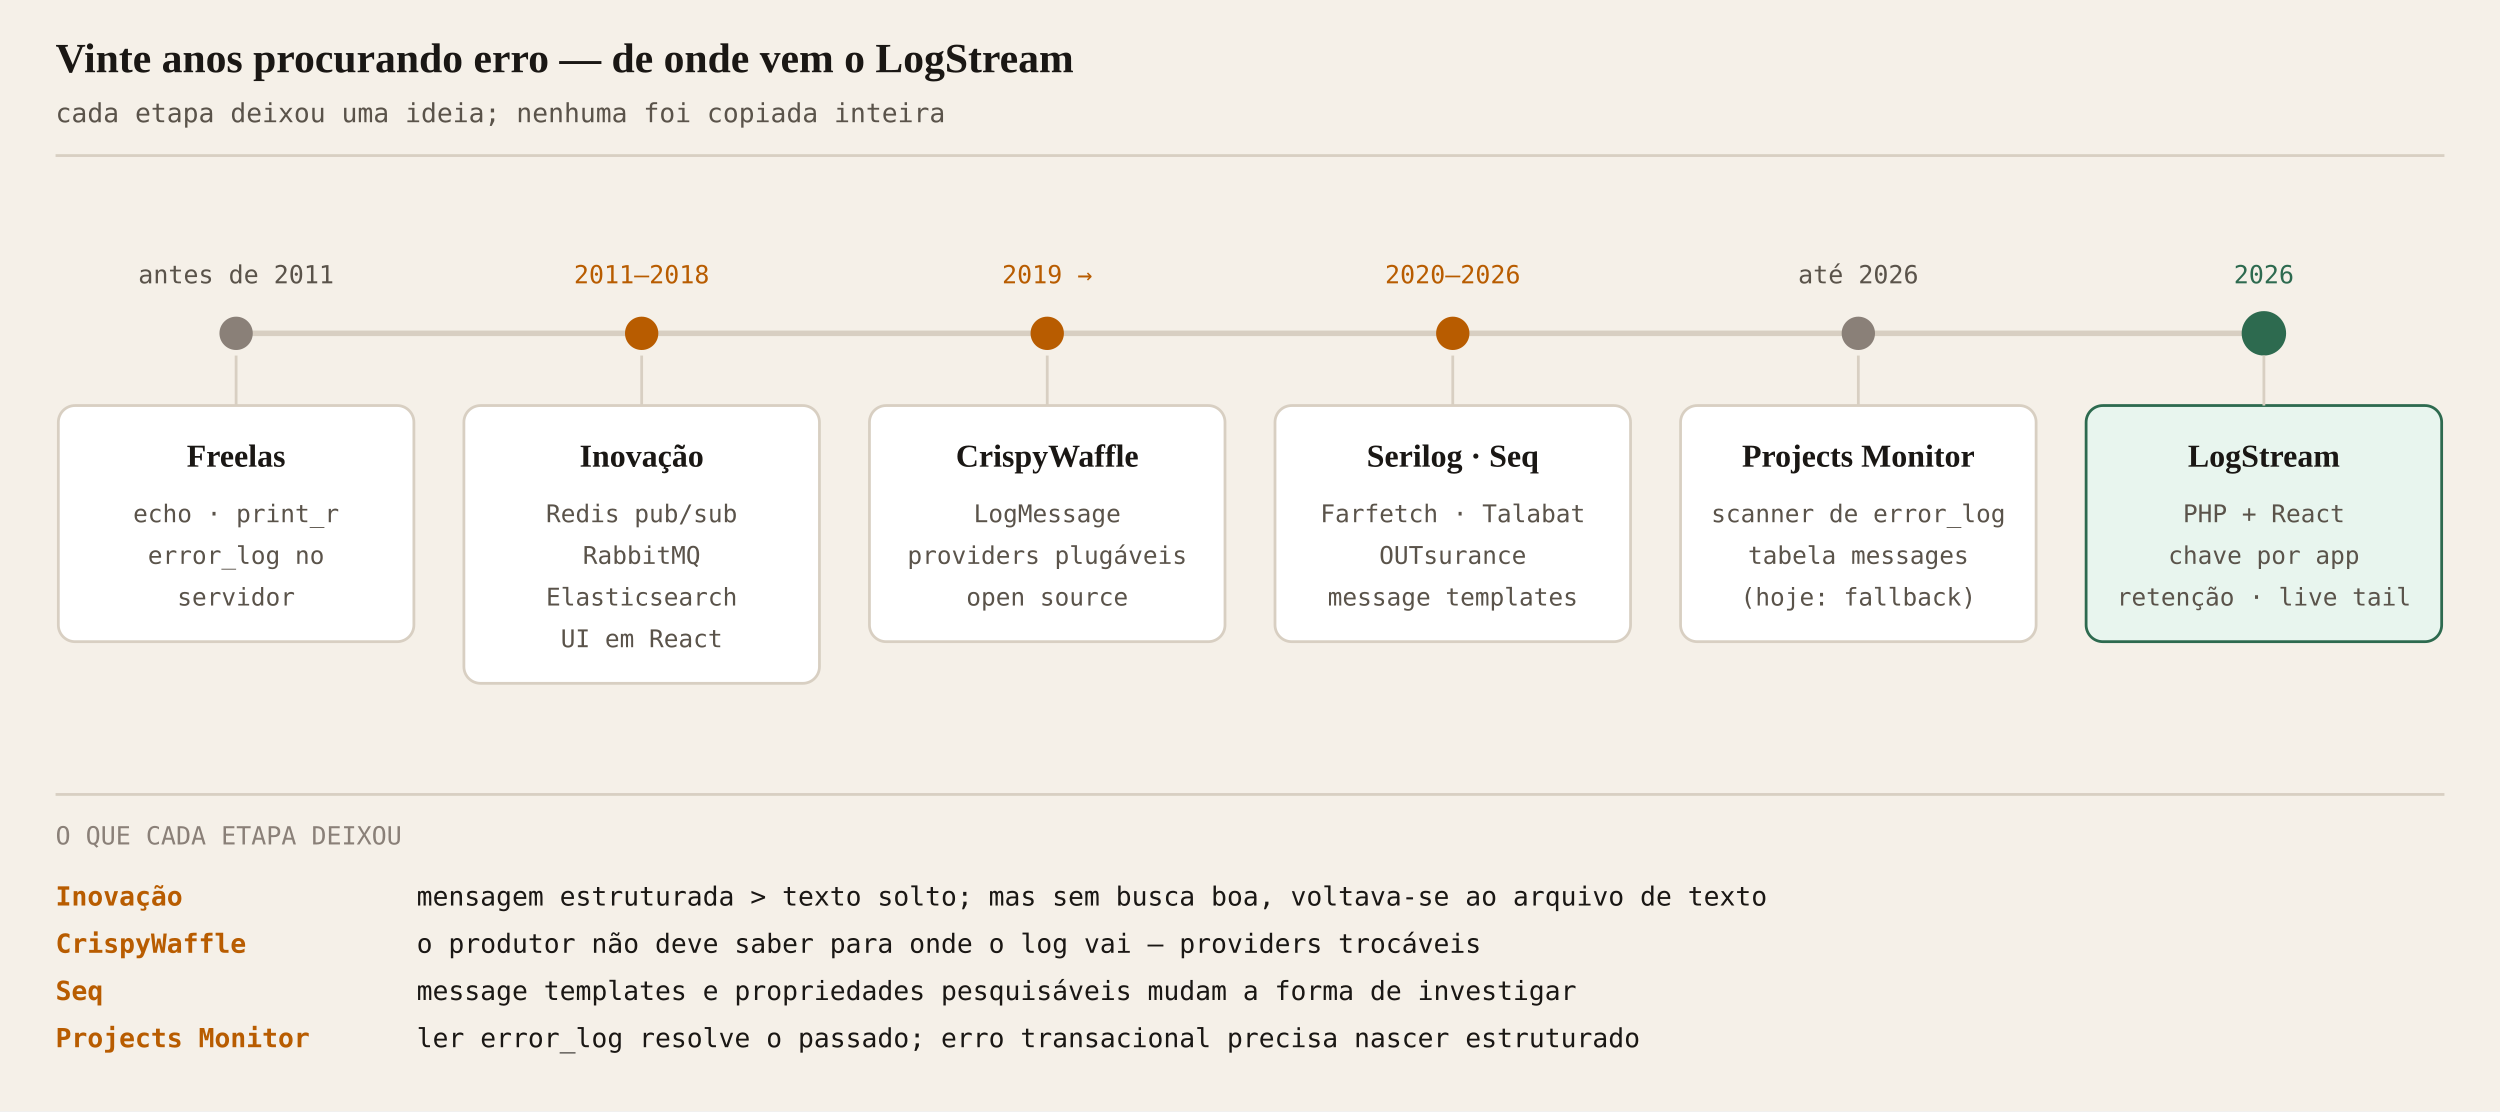
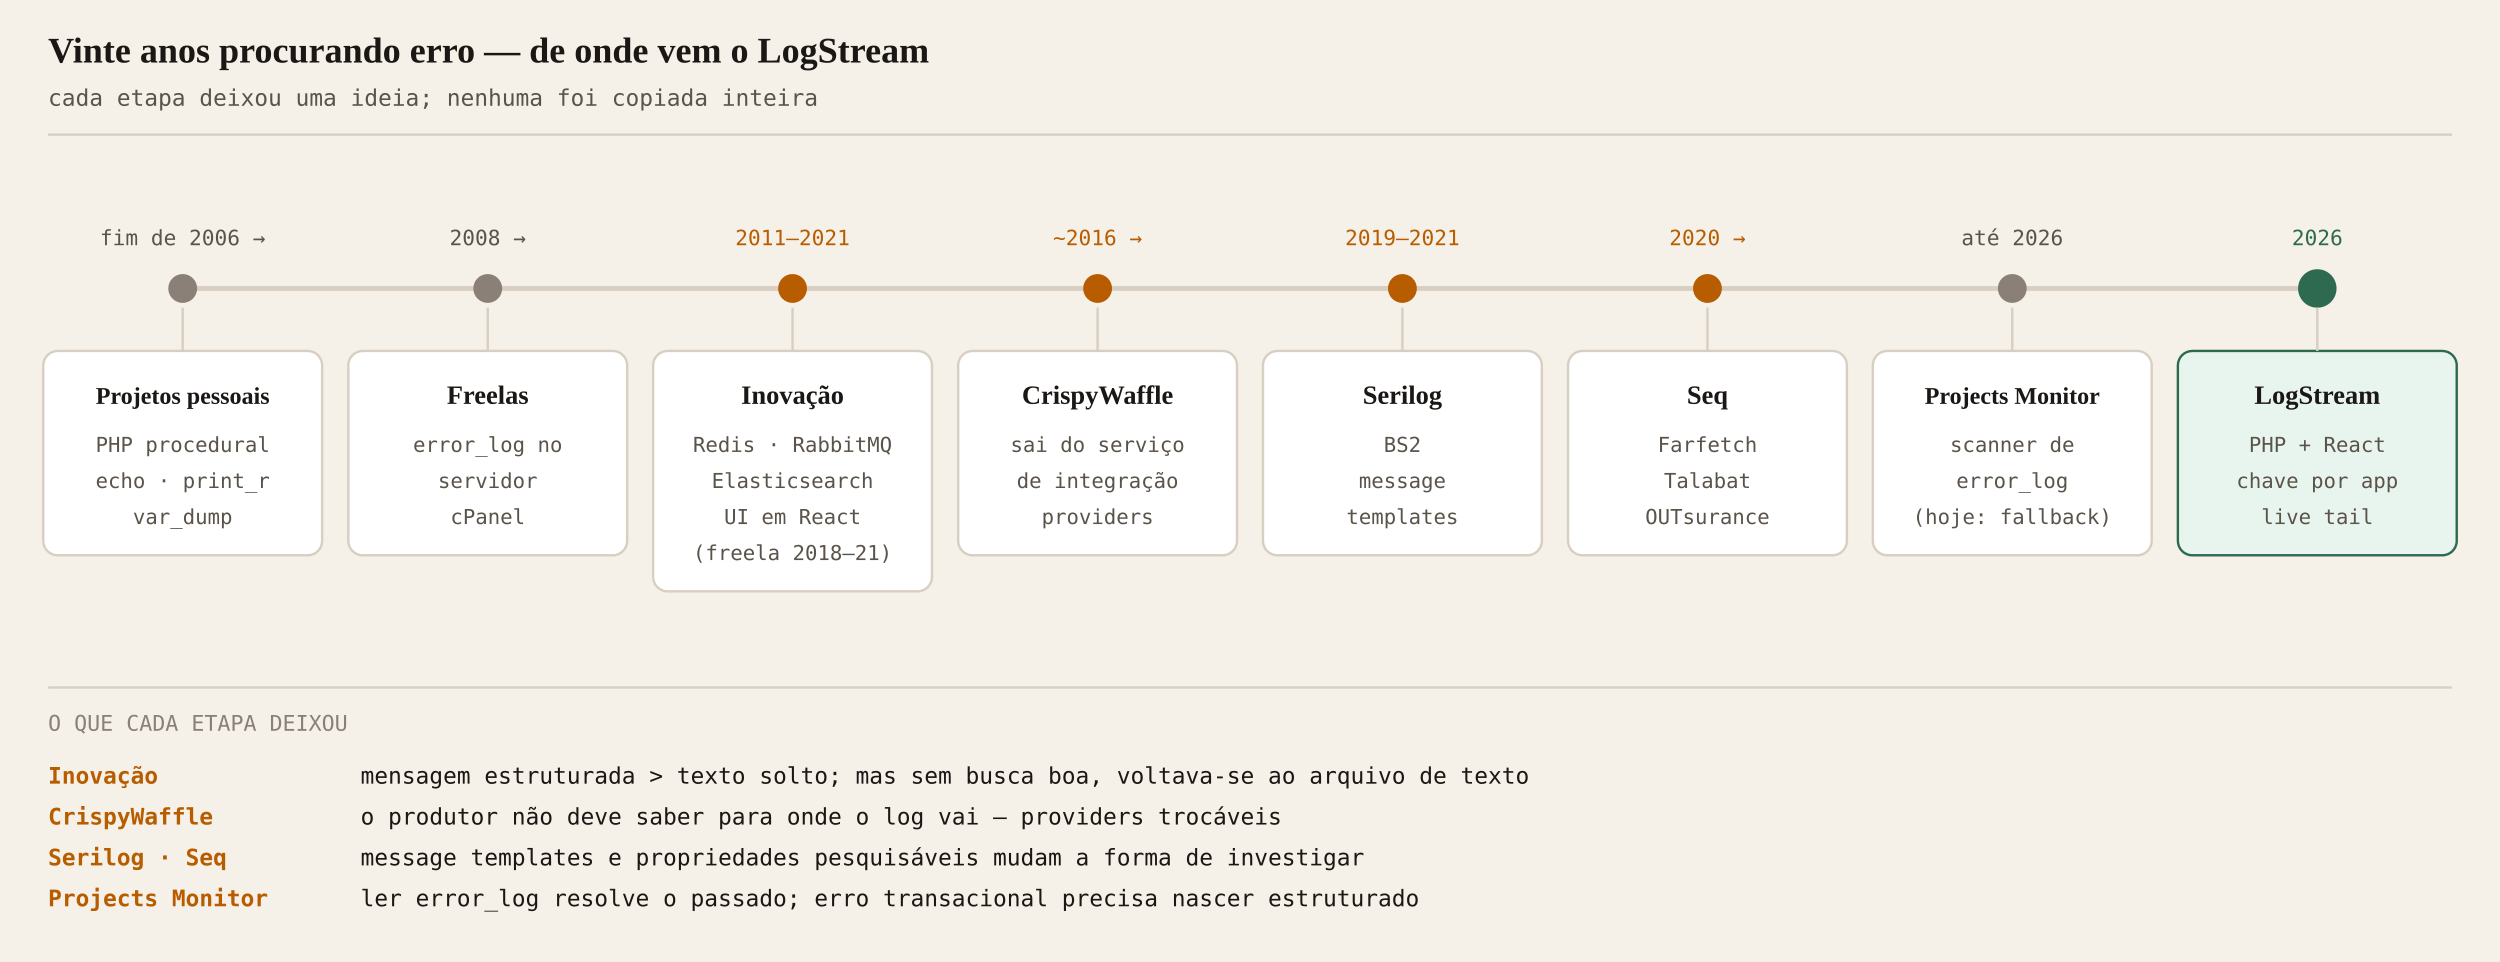
- <svg xmlns="http://www.w3.org/2000/svg" viewBox="0 0 900 400" width="900" height="400" role="img" aria-label="Linha do tempo das ferramentas de log: echo e error_log nos freelas; na Inovação, de 2011 a 2018, mensagens estruturadas em Redis, RabbitMQ e Elasticsearch com uma UI em React; o CrispyWaffle open source desde 2019 com providers plugáveis; Serilog e Seq de 2020 a 2026 na Farfetch, Talabat e OUTsurance; o Projects Monitor com o scanner de error_log; e o LogStream em 2026.">
+ <svg xmlns="http://www.w3.org/2000/svg" viewBox="0 0 1040 400" width="1040" height="400" role="img" aria-label="Linha do tempo das ferramentas de log: projetos pessoais desde o fim de 2006 e freelas desde 2008, com echo e error_log; Inovação de 2011 a 2018 como funcionário e até 2021 como freelancer, com Redis, RabbitMQ, Elasticsearch e UI em React; CrispyWaffle open source por volta de 2016; Serilog no BS2 de 2019 a 2021; Seq na Farfetch, Talabat e OUTsurance desde o fim de 2020; Projects Monitor com o scanner de error_log; e o LogStream em 2026.">
  <defs>
    <marker id="a-ink" viewBox="0 0 10 10" refX="9" refY="5" markerWidth="7" markerHeight="7" orient="auto-start-reverse">
      <path d="M0,0 L10,5 L0,10 z" fill="#5a534a" />
    </marker>
    <marker id="a-green" viewBox="0 0 10 10" refX="9" refY="5" markerWidth="7" markerHeight="7" orient="auto-start-reverse">
      <path d="M0,0 L10,5 L0,10 z" fill="#2d6a4f" />
    </marker>
    <marker id="a-orange" viewBox="0 0 10 10" refX="9" refY="5" markerWidth="7" markerHeight="7" orient="auto-start-reverse">
      <path d="M0,0 L10,5 L0,10 z" fill="#b85c00" />
    </marker>
    <marker id="a-light" viewBox="0 0 10 10" refX="9" refY="5" markerWidth="7" markerHeight="7" orient="auto-start-reverse">
      <path d="M0,0 L10,5 L0,10 z" fill="#8a8078" />
    </marker>
  </defs>
-   <rect width="900" height="400" fill="#f5f0e8" />
+   <rect width="1040" height="400" fill="#f5f0e8" />
  <text x="20" y="26" text-anchor="start" font-family="Source Serif 4, Georgia, serif" font-size="15" font-weight="600" fill="#1a1714">Vinte anos procurando erro — de onde vem o LogStream</text>
  <text x="20" y="44" text-anchor="start" font-family="JetBrains Mono, monospace" font-size="9.5" fill="#5a534a">cada etapa deixou uma ideia; nenhuma foi copiada inteira</text>
-   <line x1="20" y1="56" x2="880" y2="56" stroke="#d8cfc2" stroke-width="1" />
-   <line x1="85" y1="120" x2="815" y2="120" stroke="#d8cfc2" stroke-width="2" />
-   <circle cx="85.0" cy="120" r="6" fill="#8a8078" />
-   <text x="85.0" y="102" text-anchor="middle" font-family="JetBrains Mono, monospace" font-size="9" fill="#5a534a">antes de 2011</text>
-   <rect x="21.0" y="146" width="128" height="85" rx="6" fill="#ffffff" stroke="#d8cfc2" stroke-width="1" />
-   <line x1="85.0" y1="128" x2="85.0" y2="146" stroke="#d8cfc2" stroke-width="1" />
-   <text x="85.0" y="168" text-anchor="middle" font-family="Source Serif 4, Georgia, serif" font-size="11.5" font-weight="600" fill="#1a1714">Freelas</text>
-   <text x="85.0" y="188" text-anchor="middle" font-family="JetBrains Mono, monospace" font-size="8.8" fill="#5a534a">echo · print_r</text>
-   <text x="85.0" y="203" text-anchor="middle" font-family="JetBrains Mono, monospace" font-size="8.8" fill="#5a534a">error_log no</text>
-   <text x="85.0" y="218" text-anchor="middle" font-family="JetBrains Mono, monospace" font-size="8.8" fill="#5a534a">servidor</text>
-   <circle cx="231.0" cy="120" r="6" fill="#b85c00" />
-   <text x="231.0" y="102" text-anchor="middle" font-family="JetBrains Mono, monospace" font-size="9" fill="#b85c00">2011–2018</text>
-   <rect x="167.0" y="146" width="128" height="100" rx="6" fill="#ffffff" stroke="#d8cfc2" stroke-width="1" />
-   <line x1="231.0" y1="128" x2="231.0" y2="146" stroke="#d8cfc2" stroke-width="1" />
-   <text x="231.0" y="168" text-anchor="middle" font-family="Source Serif 4, Georgia, serif" font-size="11.5" font-weight="600" fill="#1a1714">Inovação</text>
-   <text x="231.0" y="188" text-anchor="middle" font-family="JetBrains Mono, monospace" font-size="8.8" fill="#5a534a">Redis pub/sub</text>
-   <text x="231.0" y="203" text-anchor="middle" font-family="JetBrains Mono, monospace" font-size="8.8" fill="#5a534a">RabbitMQ</text>
-   <text x="231.0" y="218" text-anchor="middle" font-family="JetBrains Mono, monospace" font-size="8.8" fill="#5a534a">Elasticsearch</text>
-   <text x="231.0" y="233" text-anchor="middle" font-family="JetBrains Mono, monospace" font-size="8.8" fill="#5a534a">UI em React</text>
-   <circle cx="377.0" cy="120" r="6" fill="#b85c00" />
-   <text x="377.0" y="102" text-anchor="middle" font-family="JetBrains Mono, monospace" font-size="9" fill="#b85c00">2019 →</text>
-   <rect x="313.0" y="146" width="128" height="85" rx="6" fill="#ffffff" stroke="#d8cfc2" stroke-width="1" />
-   <line x1="377.0" y1="128" x2="377.0" y2="146" stroke="#d8cfc2" stroke-width="1" />
-   <text x="377.0" y="168" text-anchor="middle" font-family="Source Serif 4, Georgia, serif" font-size="11.5" font-weight="600" fill="#1a1714">CrispyWaffle</text>
-   <text x="377.0" y="188" text-anchor="middle" font-family="JetBrains Mono, monospace" font-size="8.8" fill="#5a534a">LogMessage</text>
-   <text x="377.0" y="203" text-anchor="middle" font-family="JetBrains Mono, monospace" font-size="8.8" fill="#5a534a">providers plugáveis</text>
-   <text x="377.0" y="218" text-anchor="middle" font-family="JetBrains Mono, monospace" font-size="8.8" fill="#5a534a">open source</text>
-   <circle cx="523.0" cy="120" r="6" fill="#b85c00" />
-   <text x="523.0" y="102" text-anchor="middle" font-family="JetBrains Mono, monospace" font-size="9" fill="#b85c00">2020–2026</text>
-   <rect x="459.0" y="146" width="128" height="85" rx="6" fill="#ffffff" stroke="#d8cfc2" stroke-width="1" />
-   <line x1="523.0" y1="128" x2="523.0" y2="146" stroke="#d8cfc2" stroke-width="1" />
-   <text x="523.0" y="168" text-anchor="middle" font-family="Source Serif 4, Georgia, serif" font-size="11.5" font-weight="600" fill="#1a1714">Serilog · Seq</text>
-   <text x="523.0" y="188" text-anchor="middle" font-family="JetBrains Mono, monospace" font-size="8.8" fill="#5a534a">Farfetch · Talabat</text>
-   <text x="523.0" y="203" text-anchor="middle" font-family="JetBrains Mono, monospace" font-size="8.8" fill="#5a534a">OUTsurance</text>
-   <text x="523.0" y="218" text-anchor="middle" font-family="JetBrains Mono, monospace" font-size="8.8" fill="#5a534a">message templates</text>
-   <circle cx="669.0" cy="120" r="6" fill="#8a8078" />
-   <text x="669.0" y="102" text-anchor="middle" font-family="JetBrains Mono, monospace" font-size="9" fill="#5a534a">até 2026</text>
-   <rect x="605.0" y="146" width="128" height="85" rx="6" fill="#ffffff" stroke="#d8cfc2" stroke-width="1" />
-   <line x1="669.0" y1="128" x2="669.0" y2="146" stroke="#d8cfc2" stroke-width="1" />
-   <text x="669.0" y="168" text-anchor="middle" font-family="Source Serif 4, Georgia, serif" font-size="11.5" font-weight="600" fill="#1a1714">Projects Monitor</text>
-   <text x="669.0" y="188" text-anchor="middle" font-family="JetBrains Mono, monospace" font-size="8.8" fill="#5a534a">scanner de error_log</text>
-   <text x="669.0" y="203" text-anchor="middle" font-family="JetBrains Mono, monospace" font-size="8.8" fill="#5a534a">tabela messages</text>
-   <text x="669.0" y="218" text-anchor="middle" font-family="JetBrains Mono, monospace" font-size="8.8" fill="#5a534a">(hoje: fallback)</text>
-   <circle cx="815.0" cy="120" r="8" fill="#2d6a4f" />
-   <text x="815.0" y="102" text-anchor="middle" font-family="JetBrains Mono, monospace" font-size="9" fill="#2d6a4f">2026</text>
-   <rect x="751.0" y="146" width="128" height="85" rx="6" fill="#e8f5ee" stroke="#2d6a4f" stroke-width="1" />
-   <line x1="815.0" y1="128" x2="815.0" y2="146" stroke="#d8cfc2" stroke-width="1" />
-   <text x="815.0" y="168" text-anchor="middle" font-family="Source Serif 4, Georgia, serif" font-size="11.5" font-weight="600" fill="#1a1714">LogStream</text>
-   <text x="815.0" y="188" text-anchor="middle" font-family="JetBrains Mono, monospace" font-size="8.8" fill="#5a534a">PHP + React</text>
-   <text x="815.0" y="203" text-anchor="middle" font-family="JetBrains Mono, monospace" font-size="8.8" fill="#5a534a">chave por app</text>
-   <text x="815.0" y="218" text-anchor="middle" font-family="JetBrains Mono, monospace" font-size="8.8" fill="#5a534a">retenção · live tail</text>
-   <line x1="20" y1="286" x2="880" y2="286" stroke="#d8cfc2" stroke-width="1" />
+   <line x1="20" y1="56" x2="1020" y2="56" stroke="#d8cfc2" stroke-width="1" />
+   <line x1="76" y1="120" x2="964" y2="120" stroke="#d8cfc2" stroke-width="2" />
+   <circle cx="76.0" cy="120" r="6" fill="#8a8078" />
+   <text x="76.0" y="102" text-anchor="middle" font-family="JetBrains Mono, monospace" font-size="8.8" fill="#5a534a">fim de 2006 →</text>
+   <rect x="18.0" y="146" width="116" height="85" rx="6" fill="#ffffff" stroke="#d8cfc2" stroke-width="1" />
+   <line x1="76.0" y1="128" x2="76.0" y2="146" stroke="#d8cfc2" stroke-width="1" />
+   <text x="76.0" y="168" text-anchor="middle" font-family="Source Serif 4, Georgia, serif" font-size="10" font-weight="600" fill="#1a1714">Projetos pessoais</text>
+   <text x="76.0" y="188" text-anchor="middle" font-family="JetBrains Mono, monospace" font-size="8.6" fill="#5a534a">PHP procedural</text>
+   <text x="76.0" y="203" text-anchor="middle" font-family="JetBrains Mono, monospace" font-size="8.6" fill="#5a534a">echo · print_r</text>
+   <text x="76.0" y="218" text-anchor="middle" font-family="JetBrains Mono, monospace" font-size="8.6" fill="#5a534a">var_dump</text>
+   <circle cx="202.9" cy="120" r="6" fill="#8a8078" />
+   <text x="202.9" y="102" text-anchor="middle" font-family="JetBrains Mono, monospace" font-size="8.8" fill="#5a534a">2008 →</text>
+   <rect x="144.9" y="146" width="116" height="85" rx="6" fill="#ffffff" stroke="#d8cfc2" stroke-width="1" />
+   <line x1="202.9" y1="128" x2="202.9" y2="146" stroke="#d8cfc2" stroke-width="1" />
+   <text x="202.9" y="168" text-anchor="middle" font-family="Source Serif 4, Georgia, serif" font-size="11" font-weight="600" fill="#1a1714">Freelas</text>
+   <text x="202.9" y="188" text-anchor="middle" font-family="JetBrains Mono, monospace" font-size="8.6" fill="#5a534a">error_log no</text>
+   <text x="202.9" y="203" text-anchor="middle" font-family="JetBrains Mono, monospace" font-size="8.6" fill="#5a534a">servidor</text>
+   <text x="202.9" y="218" text-anchor="middle" font-family="JetBrains Mono, monospace" font-size="8.6" fill="#5a534a">cPanel</text>
+   <circle cx="329.7" cy="120" r="6" fill="#b85c00" />
+   <text x="329.7" y="102" text-anchor="middle" font-family="JetBrains Mono, monospace" font-size="8.8" fill="#b85c00">2011–2021</text>
+   <rect x="271.7" y="146" width="116" height="100" rx="6" fill="#ffffff" stroke="#d8cfc2" stroke-width="1" />
+   <line x1="329.7" y1="128" x2="329.7" y2="146" stroke="#d8cfc2" stroke-width="1" />
+   <text x="329.7" y="168" text-anchor="middle" font-family="Source Serif 4, Georgia, serif" font-size="11" font-weight="600" fill="#1a1714">Inovação</text>
+   <text x="329.7" y="188" text-anchor="middle" font-family="JetBrains Mono, monospace" font-size="8.6" fill="#5a534a">Redis · RabbitMQ</text>
+   <text x="329.7" y="203" text-anchor="middle" font-family="JetBrains Mono, monospace" font-size="8.6" fill="#5a534a">Elasticsearch</text>
+   <text x="329.7" y="218" text-anchor="middle" font-family="JetBrains Mono, monospace" font-size="8.6" fill="#5a534a">UI em React</text>
+   <text x="329.7" y="233" text-anchor="middle" font-family="JetBrains Mono, monospace" font-size="8.6" fill="#5a534a">(freela 2018–21)</text>
+   <circle cx="456.6" cy="120" r="6" fill="#b85c00" />
+   <text x="456.6" y="102" text-anchor="middle" font-family="JetBrains Mono, monospace" font-size="8.8" fill="#b85c00">~2016 →</text>
+   <rect x="398.6" y="146" width="116" height="85" rx="6" fill="#ffffff" stroke="#d8cfc2" stroke-width="1" />
+   <line x1="456.6" y1="128" x2="456.6" y2="146" stroke="#d8cfc2" stroke-width="1" />
+   <text x="456.6" y="168" text-anchor="middle" font-family="Source Serif 4, Georgia, serif" font-size="11" font-weight="600" fill="#1a1714">CrispyWaffle</text>
+   <text x="456.6" y="188" text-anchor="middle" font-family="JetBrains Mono, monospace" font-size="8.6" fill="#5a534a">sai do serviço</text>
+   <text x="456.6" y="203" text-anchor="middle" font-family="JetBrains Mono, monospace" font-size="8.6" fill="#5a534a">de integração</text>
+   <text x="456.6" y="218" text-anchor="middle" font-family="JetBrains Mono, monospace" font-size="8.6" fill="#5a534a">providers</text>
+   <circle cx="583.4" cy="120" r="6" fill="#b85c00" />
+   <text x="583.4" y="102" text-anchor="middle" font-family="JetBrains Mono, monospace" font-size="8.8" fill="#b85c00">2019–2021</text>
+   <rect x="525.4" y="146" width="116" height="85" rx="6" fill="#ffffff" stroke="#d8cfc2" stroke-width="1" />
+   <line x1="583.4" y1="128" x2="583.4" y2="146" stroke="#d8cfc2" stroke-width="1" />
+   <text x="583.4" y="168" text-anchor="middle" font-family="Source Serif 4, Georgia, serif" font-size="11" font-weight="600" fill="#1a1714">Serilog</text>
+   <text x="583.4" y="188" text-anchor="middle" font-family="JetBrains Mono, monospace" font-size="8.6" fill="#5a534a">BS2</text>
+   <text x="583.4" y="203" text-anchor="middle" font-family="JetBrains Mono, monospace" font-size="8.6" fill="#5a534a">message</text>
+   <text x="583.4" y="218" text-anchor="middle" font-family="JetBrains Mono, monospace" font-size="8.6" fill="#5a534a">templates</text>
+   <circle cx="710.3" cy="120" r="6" fill="#b85c00" />
+   <text x="710.3" y="102" text-anchor="middle" font-family="JetBrains Mono, monospace" font-size="8.8" fill="#b85c00">2020 →</text>
+   <rect x="652.3" y="146" width="116" height="85" rx="6" fill="#ffffff" stroke="#d8cfc2" stroke-width="1" />
+   <line x1="710.3" y1="128" x2="710.3" y2="146" stroke="#d8cfc2" stroke-width="1" />
+   <text x="710.3" y="168" text-anchor="middle" font-family="Source Serif 4, Georgia, serif" font-size="11" font-weight="600" fill="#1a1714">Seq</text>
+   <text x="710.3" y="188" text-anchor="middle" font-family="JetBrains Mono, monospace" font-size="8.6" fill="#5a534a">Farfetch</text>
+   <text x="710.3" y="203" text-anchor="middle" font-family="JetBrains Mono, monospace" font-size="8.6" fill="#5a534a">Talabat</text>
+   <text x="710.3" y="218" text-anchor="middle" font-family="JetBrains Mono, monospace" font-size="8.6" fill="#5a534a">OUTsurance</text>
+   <circle cx="837.1" cy="120" r="6" fill="#8a8078" />
+   <text x="837.1" y="102" text-anchor="middle" font-family="JetBrains Mono, monospace" font-size="8.8" fill="#5a534a">até 2026</text>
+   <rect x="779.1" y="146" width="116" height="85" rx="6" fill="#ffffff" stroke="#d8cfc2" stroke-width="1" />
+   <line x1="837.1" y1="128" x2="837.1" y2="146" stroke="#d8cfc2" stroke-width="1" />
+   <text x="837.1" y="168" text-anchor="middle" font-family="Source Serif 4, Georgia, serif" font-size="10" font-weight="600" fill="#1a1714">Projects Monitor</text>
+   <text x="837.1" y="188" text-anchor="middle" font-family="JetBrains Mono, monospace" font-size="8.6" fill="#5a534a">scanner de</text>
+   <text x="837.1" y="203" text-anchor="middle" font-family="JetBrains Mono, monospace" font-size="8.6" fill="#5a534a">error_log</text>
+   <text x="837.1" y="218" text-anchor="middle" font-family="JetBrains Mono, monospace" font-size="8.6" fill="#5a534a">(hoje: fallback)</text>
+   <circle cx="964.0" cy="120" r="8" fill="#2d6a4f" />
+   <text x="964.0" y="102" text-anchor="middle" font-family="JetBrains Mono, monospace" font-size="8.8" fill="#2d6a4f">2026</text>
+   <rect x="906.0" y="146" width="116" height="85" rx="6" fill="#e8f5ee" stroke="#2d6a4f" stroke-width="1" />
+   <line x1="964.0" y1="128" x2="964.0" y2="146" stroke="#d8cfc2" stroke-width="1" />
+   <text x="964.0" y="168" text-anchor="middle" font-family="Source Serif 4, Georgia, serif" font-size="11" font-weight="600" fill="#1a1714">LogStream</text>
+   <text x="964.0" y="188" text-anchor="middle" font-family="JetBrains Mono, monospace" font-size="8.6" fill="#5a534a">PHP + React</text>
+   <text x="964.0" y="203" text-anchor="middle" font-family="JetBrains Mono, monospace" font-size="8.6" fill="#5a534a">chave por app</text>
+   <text x="964.0" y="218" text-anchor="middle" font-family="JetBrains Mono, monospace" font-size="8.6" fill="#5a534a">live tail</text>
+   <line x1="20" y1="286" x2="1020" y2="286" stroke="#d8cfc2" stroke-width="1" />
  <text x="20" y="304" text-anchor="start" font-family="JetBrains Mono, monospace" font-size="9" fill="#8a8078">O QUE CADA ETAPA DEIXOU</text>
  <text x="20" y="326" text-anchor="start" font-family="JetBrains Mono, monospace" font-size="9.5" font-weight="600" fill="#b85c00">Inovação</text>
  <text x="150" y="326" text-anchor="start" font-family="JetBrains Mono, monospace" font-size="9.5" fill="#1a1714">mensagem estruturada &gt; texto solto; mas sem busca boa, voltava-se ao arquivo de texto</text>
  <text x="20" y="343" text-anchor="start" font-family="JetBrains Mono, monospace" font-size="9.5" font-weight="600" fill="#b85c00">CrispyWaffle</text>
  <text x="150" y="343" text-anchor="start" font-family="JetBrains Mono, monospace" font-size="9.5" fill="#1a1714">o produtor não deve saber para onde o log vai — providers trocáveis</text>
-   <text x="20" y="360" text-anchor="start" font-family="JetBrains Mono, monospace" font-size="9.5" font-weight="600" fill="#b85c00">Seq</text>
+   <text x="20" y="360" text-anchor="start" font-family="JetBrains Mono, monospace" font-size="9.5" font-weight="600" fill="#b85c00">Serilog · Seq</text>
  <text x="150" y="360" text-anchor="start" font-family="JetBrains Mono, monospace" font-size="9.5" fill="#1a1714">message templates e propriedades pesquisáveis mudam a forma de investigar</text>
  <text x="20" y="377" text-anchor="start" font-family="JetBrains Mono, monospace" font-size="9.5" font-weight="600" fill="#b85c00">Projects Monitor</text>
  <text x="150" y="377" text-anchor="start" font-family="JetBrains Mono, monospace" font-size="9.5" fill="#1a1714">ler error_log resolve o passado; erro transacional precisa nascer estruturado</text>
</svg>
